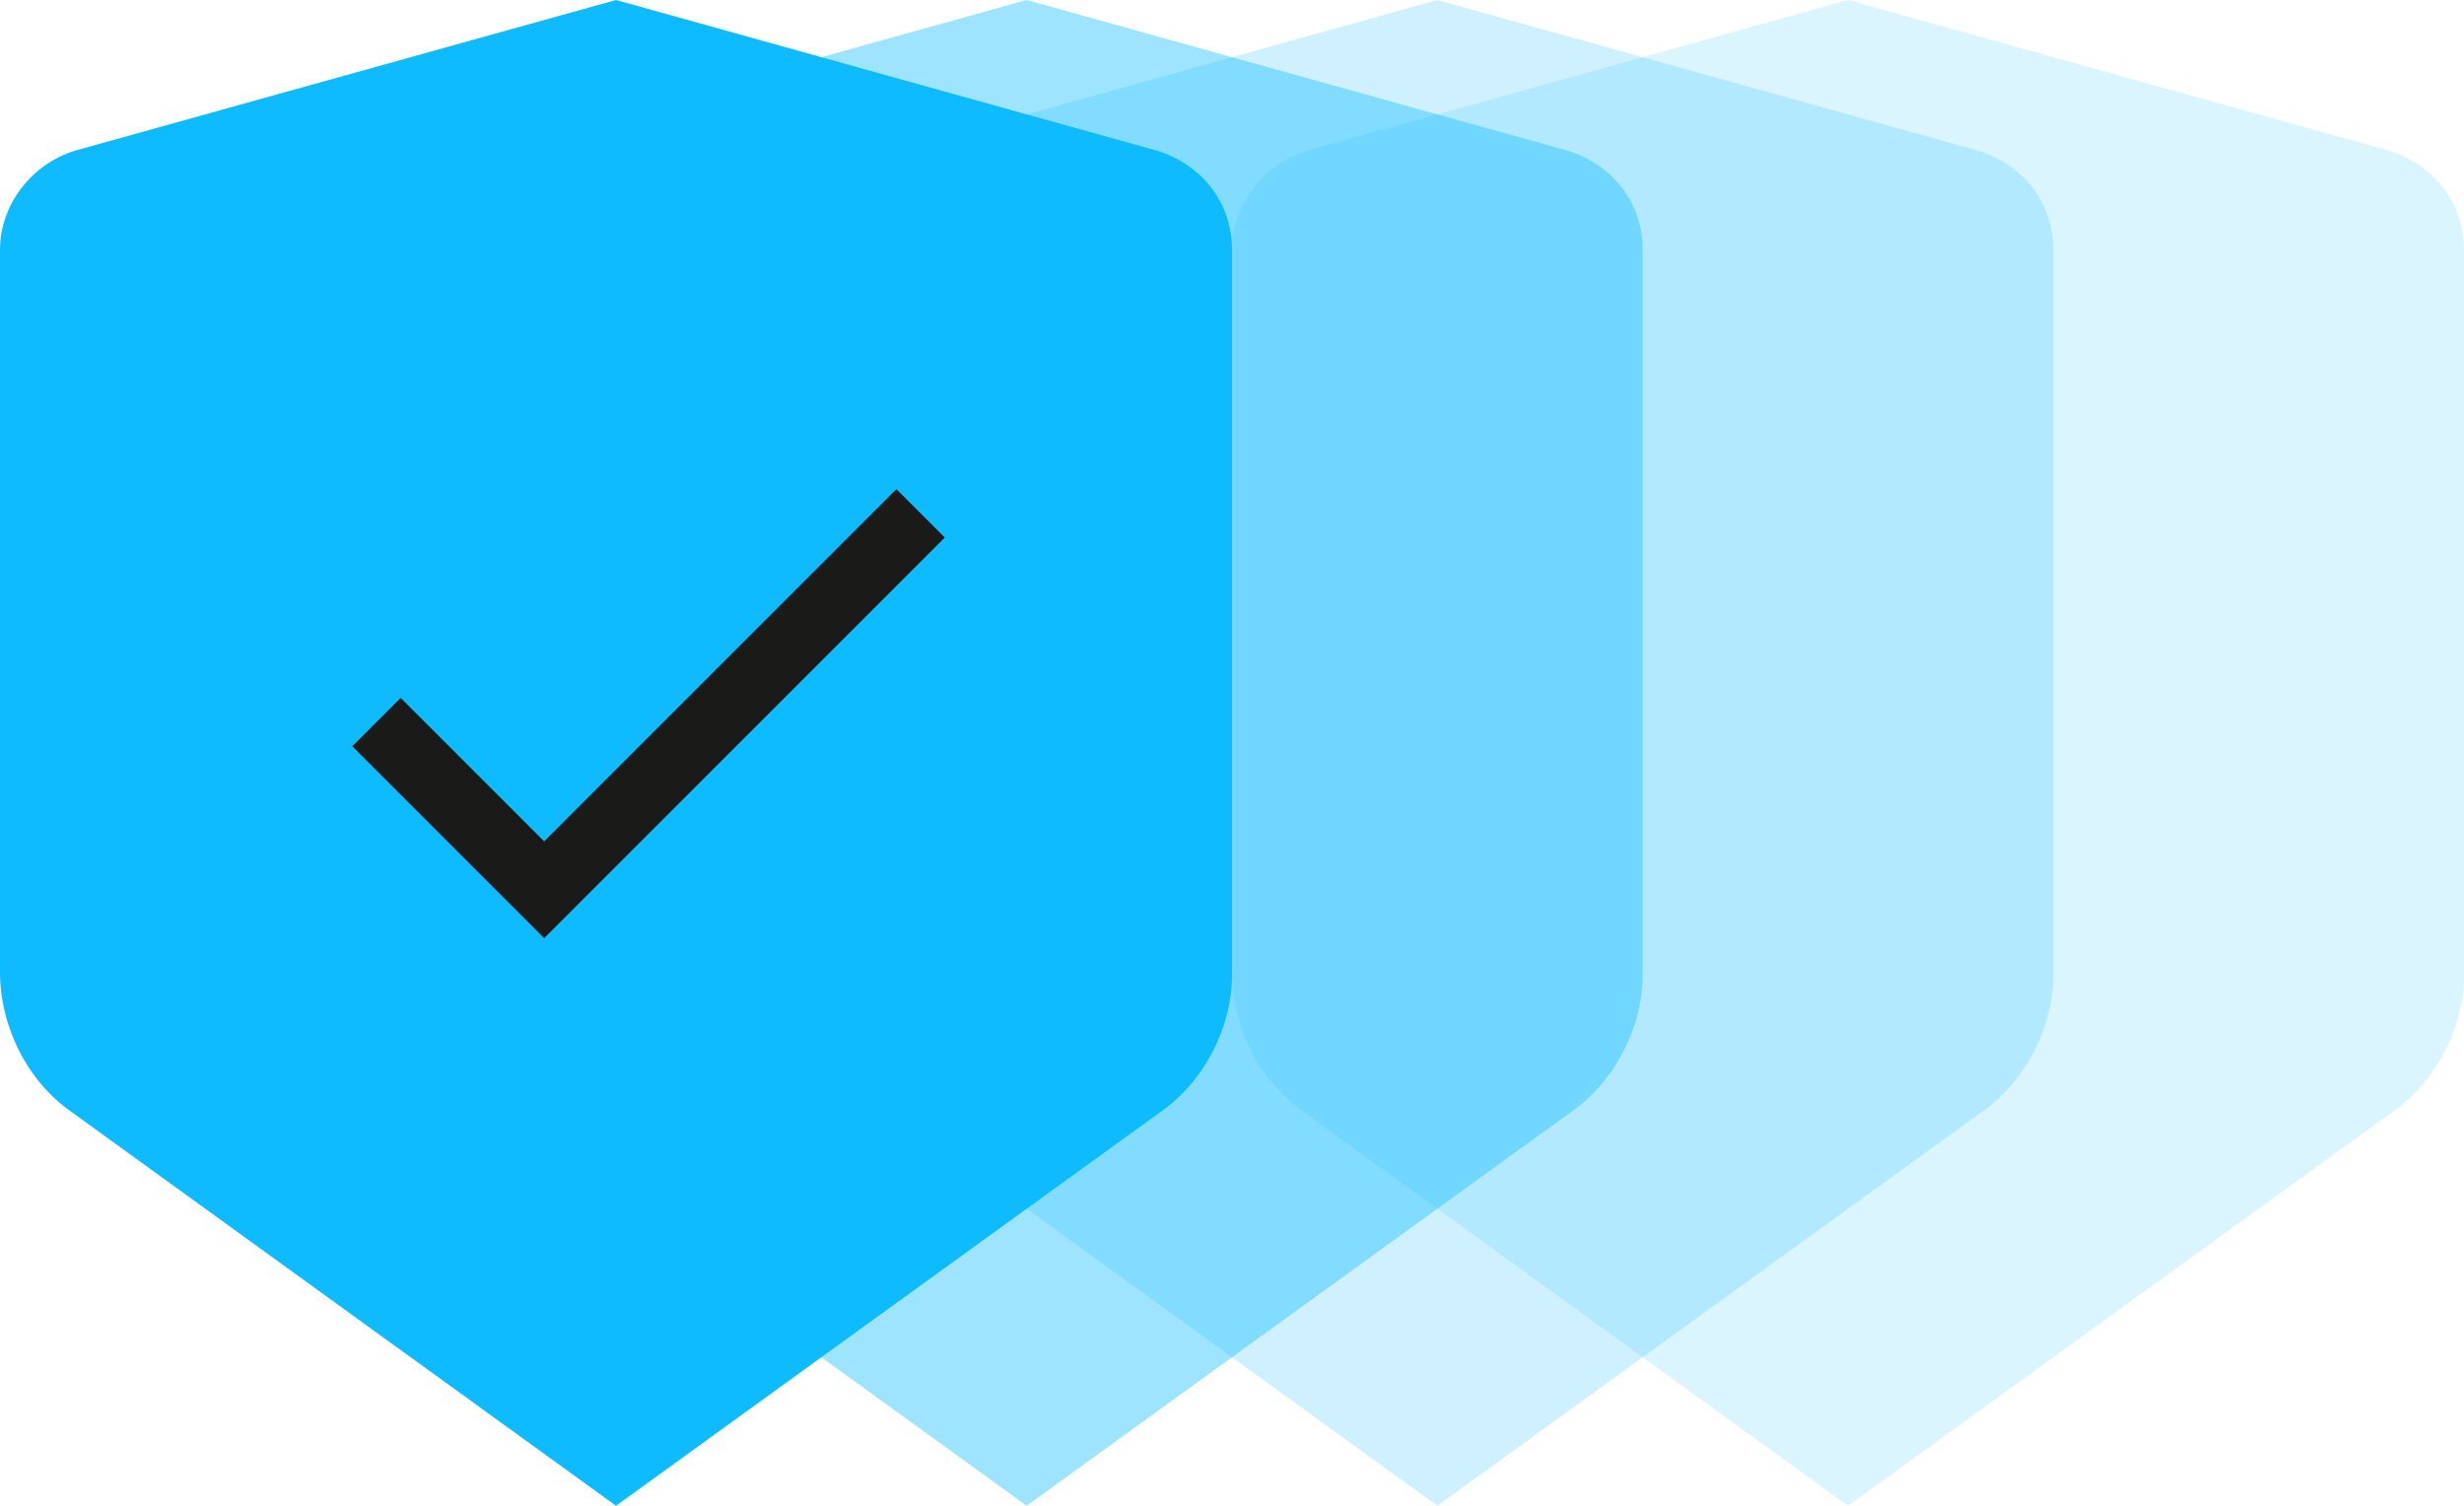
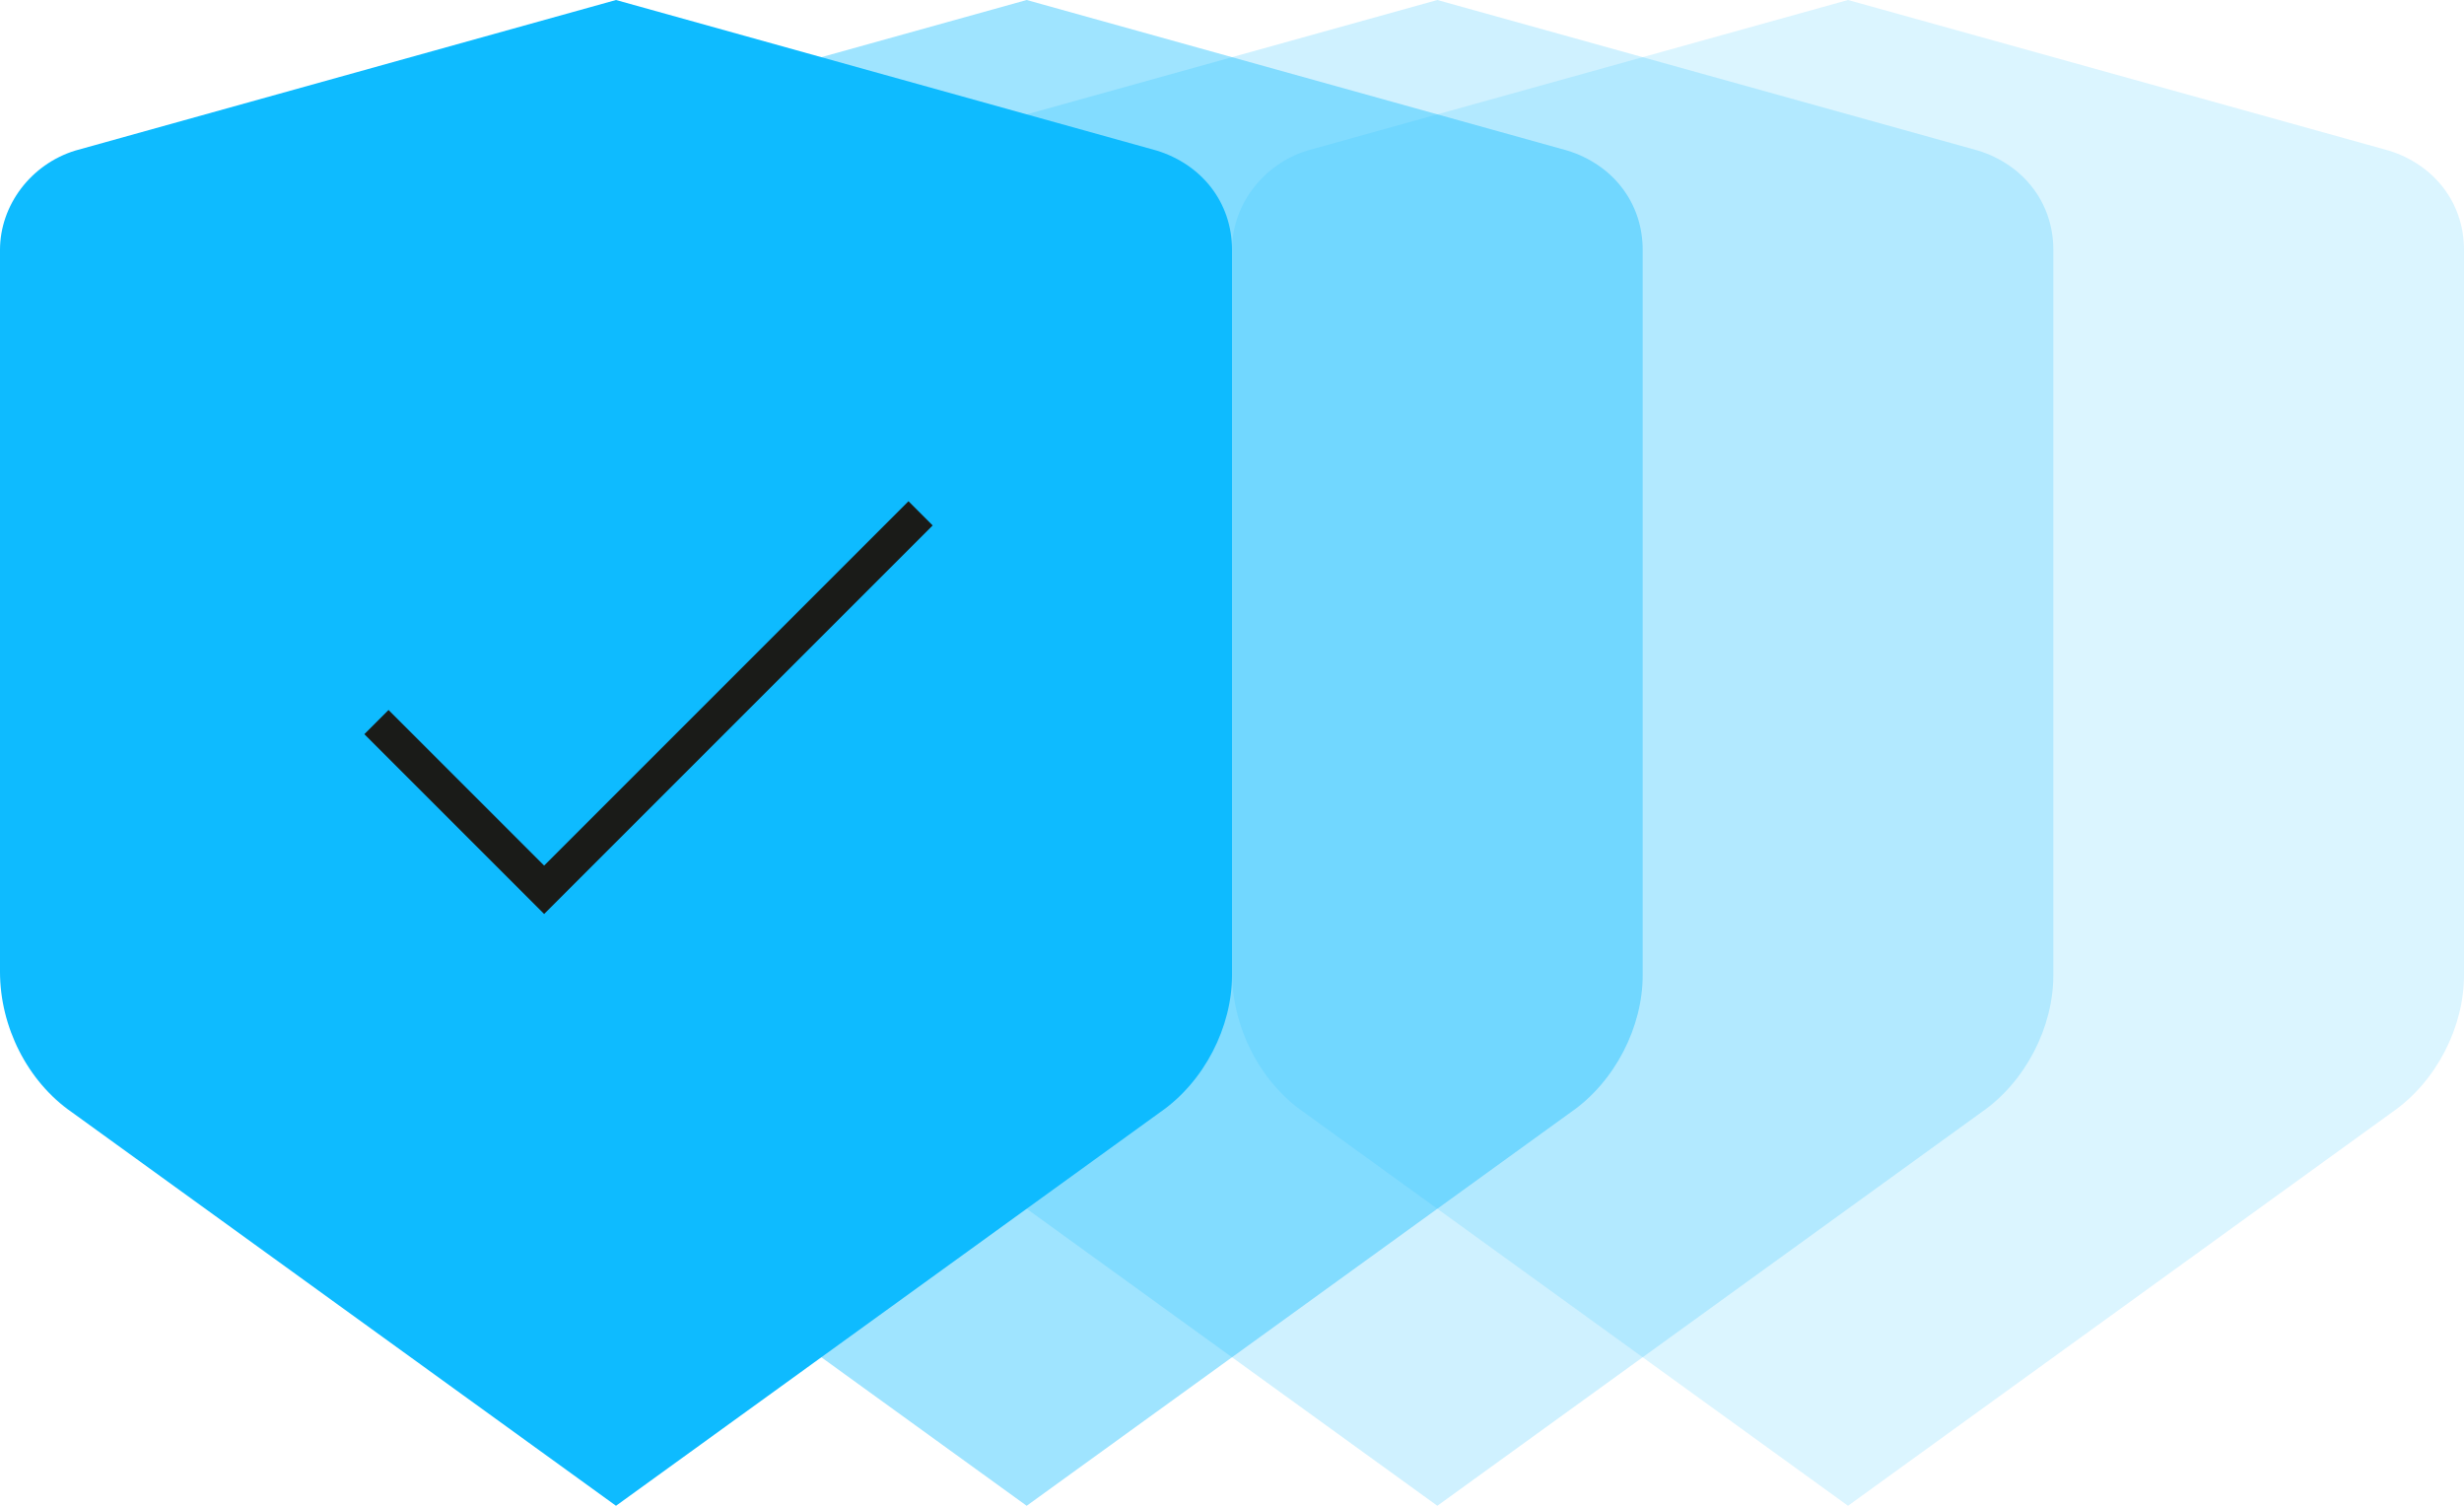
<svg xmlns="http://www.w3.org/2000/svg" version="1.1" id="Layer_1" x="0px" y="0px" viewBox="0 0 72 44" style="enable-background:new 0 0 72 44;" xml:space="preserve">
  <style type="text/css">
	.st0{opacity:0.15;fill:#0EBBFF;enable-background:new    ;}
	.st1{opacity:0.2;fill:#0EBBFF;enable-background:new    ;}
	.st2{opacity:0.4;fill:#0EBBFF;enable-background:new    ;}
	.st3{fill:#0EBBFF;}
- 	.st4{fill:none;stroke:#1A1B18;stroke-width:2;stroke-miterlimit:10;}
+ 	.st4{fill:none;stroke:#1A1B18;stroke-miterlimit:10;}
</style>
  <path class="st0" d="M69.9,32.5L54,44L38.1,32.5C36.8,31.6,36,30,36,28.4V7.3c0-1.3,0.9-2.5,2.2-2.9L54,0l15.8,4.4  C71.1,4.8,72,5.9,72,7.3v21.2C72,30,71.2,31.6,69.9,32.5z" />
  <path class="st1" d="M57.9,32.5L42,44L26.1,32.5C24.8,31.6,24,30,24,28.4V7.3c0-1.3,0.9-2.5,2.2-2.9L42,0l15.8,4.4  C59.1,4.8,60,5.9,60,7.3v21.2C60,30,59.2,31.6,57.9,32.5z" />
  <path class="st2" d="M45.9,32.5L30,44L14.1,32.5C12.8,31.6,12,30,12,28.4V7.3c0-1.3,0.9-2.5,2.2-2.9L30,0l15.8,4.4  C47.1,4.8,48,5.9,48,7.3v21.2C48,30,47.2,31.6,45.9,32.5z" />
  <path class="st3" d="M33.9,32.5L18,44L2.1,32.5C0.8,31.6,0,30,0,28.4V7.3C0,6,0.9,4.8,2.2,4.4L18,0l15.8,4.4C35.1,4.8,36,5.9,36,7.3  v21.2C36,30,35.2,31.6,33.9,32.5z" />
  <polyline class="st4" points="11,21.1 15.9,26 26.9,15 " />
</svg>
